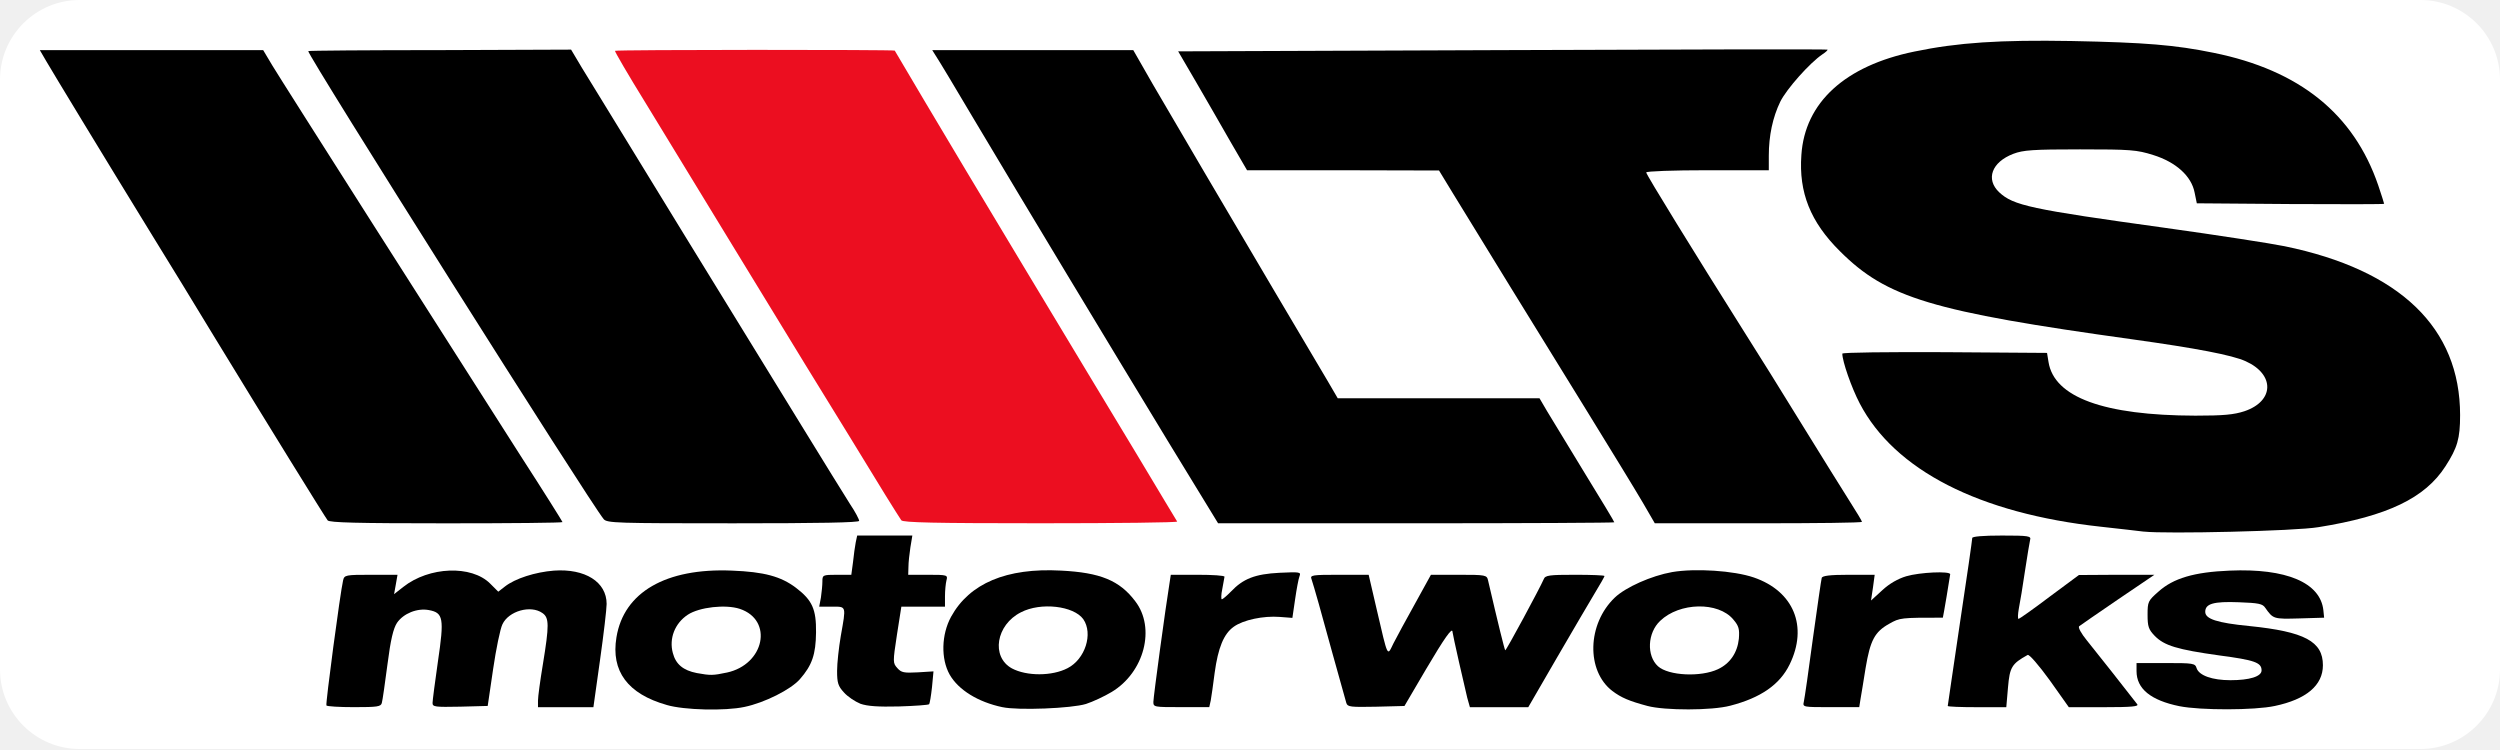
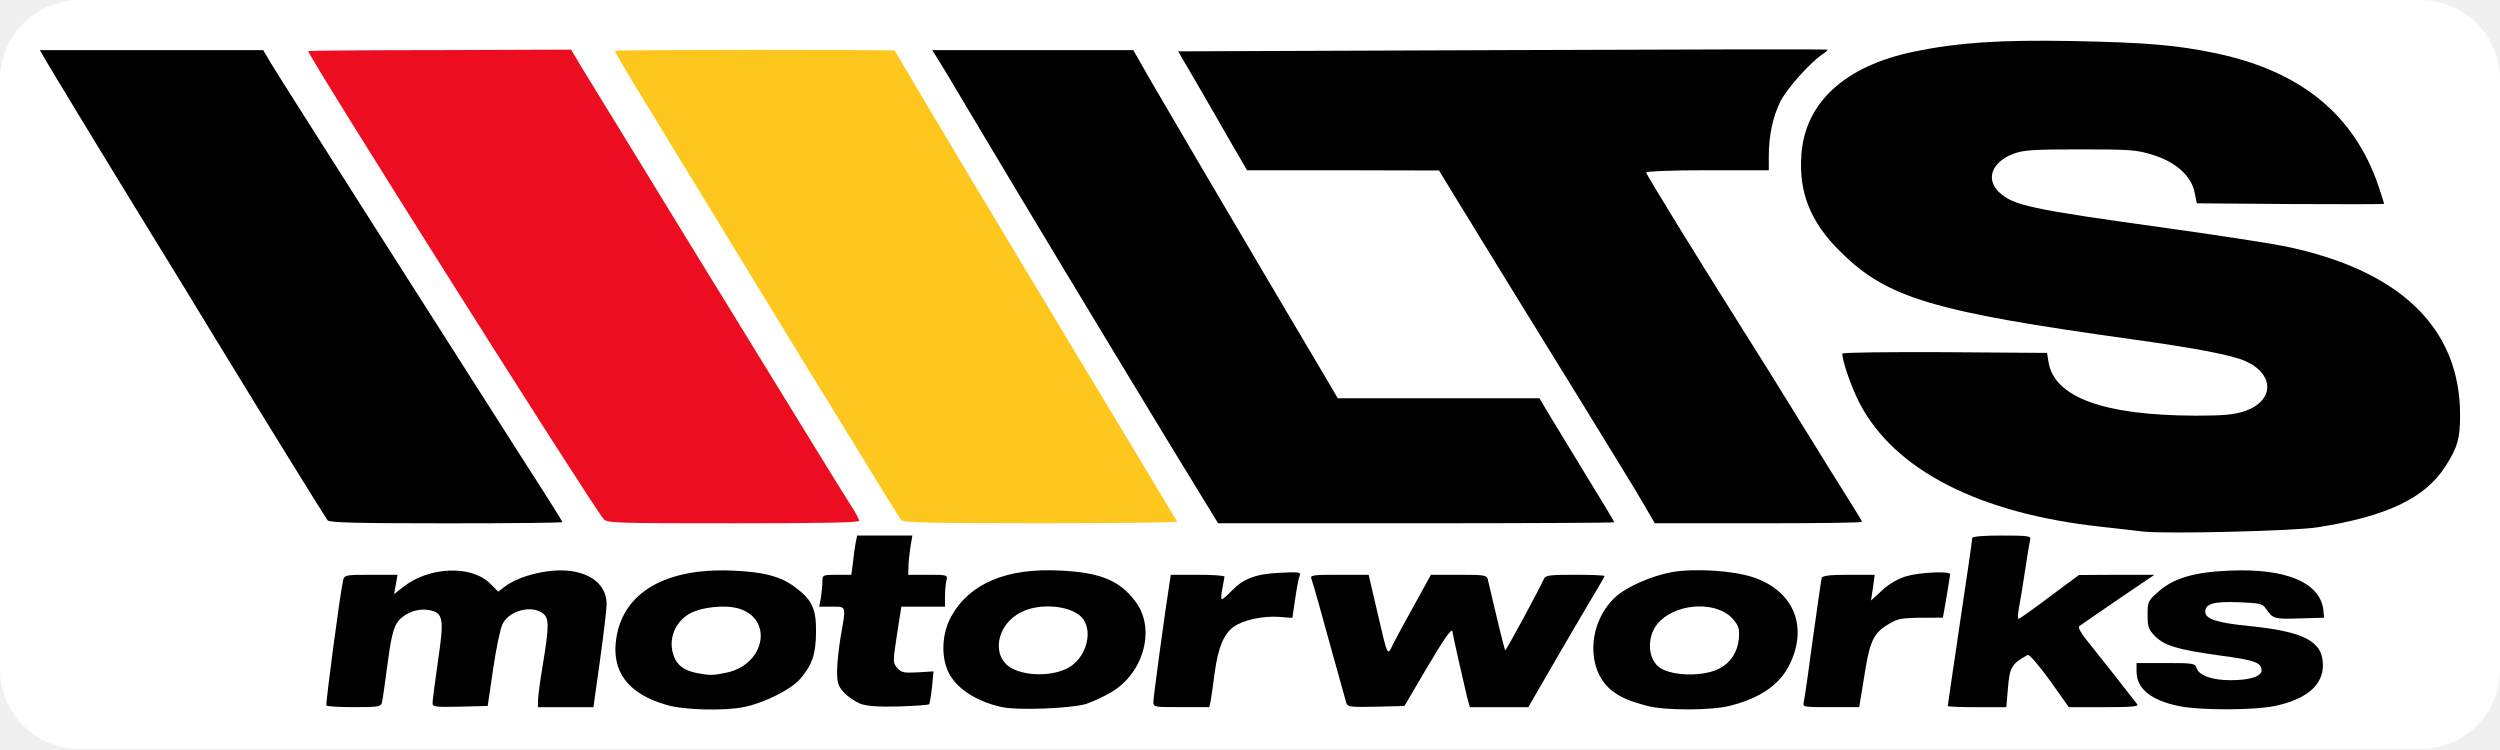
<svg xmlns="http://www.w3.org/2000/svg" viewBox="141 285 1255 376">
  <rect x="141" y="285" width="1255" height="376" rx="40" fill="#ffffff" />
  <g fill="#000000">
    <path d="M475.69 638.89 c-19.57 -5.54 -28.06 -16.98 -25.23 -33.97 3.69 -22.65 24.86 -34.83 57.85 -33.48 16.37 0.62 24.74 2.95 32.25 8.62 8.25 6.28 10.22 10.83 10.09 22.40 -0.12 11.08 -1.97 16.49 -8.12 23.51 -4.55 5.17 -17.72 11.82 -27.82 13.91 -9.72 2.09 -30.28 1.60 -39.02 -0.98z m30.15 -16.25 c18.95 -4.06 23.51 -26.34 6.52 -32 -7.14 -2.34 -20.31 -0.86 -26.09 2.95 -6.52 4.31 -9.48 11.94 -7.51 19.20 1.48 5.66 5.17 8.74 12.06 10.09 6.77 1.23 8.12 1.23 15.02 -0.25z" />
    <path d="M644.18 640 c-12.18 -2.58 -22.03 -8.62 -26.46 -16.37 -4.43 -7.88 -4.18 -20.06 0.74 -29.05 9.23 -16.74 27.82 -24.62 55.14 -23.14 19.69 0.98 29.42 4.92 37.29 15.38 10.34 13.42 4.55 35.69 -11.82 45.54 -3.69 2.22 -9.48 4.92 -12.92 6.03 -7.14 2.22 -34.09 3.32 -41.97 1.60z m32.74 -19.57 c8.86 -4.55 12.92 -17.35 7.88 -24.62 -4.80 -6.65 -21.29 -8.62 -31.26 -3.45 -12.55 6.28 -15.14 22.40 -4.55 28.18 7.38 3.94 20.18 3.94 27.94 -0.12z" />
    <path d="M968 639.38 c-9.23 -2.46 -13.17 -4.18 -17.60 -7.51 -13.17 -10.09 -12.68 -33.60 1.23 -46.89 5.42 -5.17 18.34 -10.95 28.80 -12.80 11.57 -1.97 30.89 -0.74 40.98 2.71 20.06 6.89 27.32 24.62 17.97 43.69 -4.92 10.09 -14.52 16.74 -29.78 20.68 -9.23 2.46 -32.86 2.46 -41.60 0.12z m35.45 -18.46 c6.03 -2.83 9.72 -8.25 10.46 -15.26 0.37 -4.92 0 -6.40 -2.83 -9.72 -7.51 -8.98 -26.95 -8.62 -36.68 0.74 -6.40 6.03 -6.89 17.48 -1.11 22.77 5.29 4.80 21.54 5.54 30.15 1.48z" />
    <path d="M1235.08 639.51 c-14.40 -2.95 -21.54 -8.74 -21.54 -17.60 l0 -4.06 14.65 0 c13.91 0 14.77 0.12 15.51 2.58 1.23 3.69 7.88 6.03 16.98 6.03 9.60 0 15.63 -1.85 15.63 -4.92 0 -3.94 -3.45 -5.17 -21.17 -7.51 -21.17 -2.95 -27.69 -4.92 -32.49 -9.85 -3.08 -3.20 -3.57 -4.68 -3.57 -10.58 0 -6.52 0.25 -7.02 5.42 -11.57 7.51 -6.77 17.97 -9.85 35.82 -10.58 28.43 -1.23 45.54 6.03 47.02 19.94 l0.37 3.69 -12.55 0.37 c-12.92 0.37 -13.05 0.25 -16.98 -5.29 -1.35 -2.09 -3.32 -2.46 -13.29 -2.83 -12.68 -0.49 -16.86 0.74 -16.86 4.80 0 3.57 5.78 5.54 22.15 7.14 27.82 2.83 36.92 7.75 36.92 19.69 0 10.09 -8.37 17.11 -24.12 20.43 -10.22 2.22 -37.42 2.22 -47.88 0.12z" />
    <path d="M304.86 639.14 c-0.49 -0.86 6.89 -56.37 8.37 -62.77 0.62 -2.71 1.23 -2.83 14.03 -2.83 l13.29 0 -0.86 4.92 -0.86 4.80 4.55 -3.57 c13.05 -10.34 34.34 -11.08 43.69 -1.72 l4.06 4.06 3.32 -2.58 c5.17 -4.06 15.26 -7.26 24.62 -8 15.63 -1.11 26.46 5.66 26.46 16.74 0 2.46 -1.48 15.14 -3.32 28.18 l-3.32 23.63 -13.91 0 -13.91 0 0 -3.32 c0 -1.97 1.11 -10.09 2.46 -18.22 3.20 -19.57 3.20 -23.38 -0.25 -25.72 -5.91 -4.18 -16.98 -0.98 -20.06 5.66 -1.11 2.22 -3.20 12.43 -4.68 22.52 l-2.71 18.46 -13.78 0.37 c-12.68 0.25 -13.91 0.12 -13.91 -1.85 0 -1.23 1.23 -10.58 2.71 -20.92 3.20 -21.66 2.71 -24.37 -4.55 -25.72 -5.91 -1.11 -12.80 1.72 -16 6.40 -1.85 2.83 -3.20 8.37 -4.80 20.92 -1.23 9.35 -2.46 18.09 -2.83 19.32 -0.49 1.85 -2.22 2.09 -13.91 2.09 -7.38 0 -13.66 -0.37 -13.91 -0.86z" />
    <path d="M572.92 638.28 c-2.71 -1.11 -6.40 -3.57 -8.25 -5.66 -2.95 -3.20 -3.45 -4.80 -3.45 -10.83 0 -3.82 0.86 -11.69 1.85 -17.48 2.71 -15.38 2.95 -14.77 -4.43 -14.77 l-6.40 0 0.86 -4.55 c0.37 -2.58 0.74 -6.15 0.74 -8 0 -3.32 0.12 -3.45 7.26 -3.45 l7.26 0 0.86 -6.40 c0.37 -3.57 0.98 -8 1.35 -9.85 l0.74 -3.45 13.78 0 13.91 0 -0.98 5.91 c-0.49 3.20 -0.98 7.63 -0.98 9.85 l-0.12 3.94 9.97 0 c9.72 0 9.97 0.12 9.23 2.83 -0.37 1.48 -0.74 5.05 -0.74 8 l0 5.17 -10.95 0 -10.95 0 -2.22 14.15 c-2.09 13.78 -2.09 14.15 0.25 16.74 1.97 2.22 3.32 2.46 10.22 2.09 l7.88 -0.49 -0.74 7.88 c-0.49 4.43 -1.11 8.25 -1.48 8.62 -0.37 0.37 -7.14 0.86 -15.14 1.11 -10.46 0.25 -15.75 -0.12 -19.32 -1.35z" />
    <path d="M720 637.29 c0 -2.46 6.15 -47.63 8.12 -59.69 l0.62 -4.06 13.42 0 c7.51 0 13.54 0.37 13.54 0.98 -0.12 0.49 -0.62 3.20 -1.11 6.15 -0.62 2.83 -0.62 5.17 -0.25 5.17 0.49 0 2.46 -1.72 4.55 -3.82 6.15 -6.52 12.18 -8.86 24.37 -9.48 10.34 -0.49 10.95 -0.37 10.09 1.72 -0.49 1.23 -1.48 6.52 -2.22 11.69 l-1.35 9.23 -6.40 -0.49 c-8.12 -0.62 -18.22 1.48 -23.02 4.92 -5.05 3.57 -7.88 10.58 -9.60 23.14 -0.74 5.78 -1.60 11.94 -1.97 13.91 l-0.74 3.32 -14.03 0 c-13.78 0 -14.03 0 -14.03 -2.71z" />
    <path d="M816.86 637.91 c-2.46 -8.74 -11.45 -40.98 -13.78 -49.60 -1.60 -5.78 -3.32 -11.45 -3.69 -12.55 -0.86 -2.09 0.37 -2.22 13.91 -2.22 l14.77 0 3.94 16.98 c5.91 25.35 5.29 24 8.49 17.48 1.60 -3.08 6.40 -12.06 10.83 -19.94 l8 -14.52 14.03 0 c13.54 0 14.03 0.12 14.65 2.83 5.05 21.78 8.25 34.71 8.62 35.08 0.37 0.37 17.48 -31.38 19.32 -35.69 0.74 -1.97 2.71 -2.22 15.75 -2.22 8.12 0 14.77 0.25 14.77 0.62 0 0.25 -2.09 4.06 -4.68 8.25 -2.58 4.31 -11.20 18.95 -19.20 32.74 l-14.40 24.86 -14.65 0 -14.65 0 -1.35 -4.80 c-1.23 -4.92 -7.38 -32 -7.38 -32.98 0 -2.71 -4.06 3.08 -13.29 18.71 l-10.83 18.46 -14.28 0.37 c-12.80 0.25 -14.28 0.12 -14.89 -1.85z" />
    <path d="M1046.52 637.29 c0.37 -1.60 2.46 -15.88 4.55 -31.75 2.22 -15.88 4.18 -29.66 4.43 -30.40 0.25 -1.11 4.06 -1.60 13.54 -1.60 l13.05 0 -0.86 6.40 -0.98 6.52 5.66 -5.17 c3.57 -3.32 7.88 -5.78 12.06 -7.02 6.65 -1.97 22.03 -2.71 22.03 -0.98 0 0.62 -3.57 21.78 -3.69 21.78 -21.05 0 -21.54 0 -26.95 3.08 -7.26 4.06 -9.48 8.25 -11.82 22.15 -0.98 6.40 -2.22 13.54 -2.58 15.75 l-0.62 3.94 -14.28 0 c-14.03 0 -14.15 0 -13.54 -2.71z" />
    <path d="M1118.77 639.38 c0 -0.37 2.83 -19.20 6.15 -41.85 3.45 -22.65 6.15 -41.72 6.15 -42.46 0 -0.74 5.29 -1.23 14.89 -1.23 13.54 0 14.77 0.25 14.15 2.22 -0.25 1.11 -1.48 8.25 -2.58 15.63 -1.11 7.51 -2.46 15.88 -3.08 18.83 -0.49 2.83 -0.62 5.17 -0.12 5.17 0.37 0 7.38 -4.92 15.51 -11.08 l14.77 -10.95 18.95 -0.12 18.95 0 -18.34 12.43 c-10.09 6.89 -18.83 12.92 -19.45 13.42 -0.62 0.62 1.11 3.69 3.82 7.02 3.94 4.80 20.31 25.60 25.35 32.12 0.86 1.11 -2.58 1.48 -16.62 1.48 l-17.72 0 -9.60 -13.54 c-5.54 -7.63 -10.34 -13.17 -11.08 -12.68 -8 4.43 -8.98 6.15 -9.85 16.25 l-0.86 9.97 -14.77 0 c-8 0 -14.65 -0.25 -14.65 -0.62z" />
    <path d="M1217.23 551.88 c-2.34 -0.37 -12.06 -1.35 -21.54 -2.46 -61.17 -6.65 -103.63 -28.43 -121.11 -61.91 -4.18 -8 -8.74 -21.17 -8.74 -24.98 0 -0.62 23.14 -0.86 51.32 -0.74 l51.45 0.37 0.74 4.55 c2.83 17.72 27.69 26.83 73.72 26.95 14.15 0 19.32 -0.49 24.62 -2.22 15.02 -5.05 15.38 -18.46 0.62 -25.11 -6.77 -3.08 -24.86 -6.52 -56.62 -10.95 -100.92 -14.03 -123.57 -20.80 -147.08 -44.31 -14.77 -14.65 -20.68 -29.42 -19.32 -48.25 1.72 -26.34 21.91 -44.80 56.74 -51.94 21.91 -4.55 42.95 -5.91 78.89 -5.29 37.05 0.74 52.06 1.97 71.26 5.91 43.20 8.74 70.40 30.65 82.71 66.58 1.60 4.80 2.95 8.98 2.95 9.23 0 0.25 -21.17 0.25 -47.02 0.12 l-47.02 -0.37 -1.11 -5.42 c-1.60 -8.25 -9.35 -15.26 -20.80 -18.83 -8.25 -2.58 -11.20 -2.83 -36.68 -2.83 -23.88 0 -28.55 0.37 -33.48 2.22 -10.95 4.18 -14.03 12.80 -7.14 19.32 7.14 6.65 15.63 8.49 83.20 17.85 26.46 3.69 53.54 7.88 60.06 9.23 57.97 11.94 88.12 40.98 88.12 84.80 0 11.82 -1.35 16.37 -7.38 25.72 -10.22 15.88 -29.05 24.98 -63.75 30.52 -11.45 1.97 -76.55 3.45 -87.63 2.22z" />
    <path d="M305.48 546.22 c-1.35 -1.72 -29.91 -47.88 -56.86 -92.06 -9.23 -15.26 -23.63 -38.77 -32 -52.31 -24.49 -39.88 -49.35 -80.86 -52.55 -86.40 l-3.08 -5.29 56 0 56.12 0 4.55 7.63 c4.80 8 87.02 137.11 124.55 195.82 11.69 18.09 21.17 33.23 21.17 33.48 0 0.37 -26.22 0.62 -58.34 0.62 -45.17 0 -58.58 -0.37 -59.57 -1.48z" />
    <path d="M726.77 505.60 c-29.17 -48 -70.77 -116.92 -96.49 -160.12 -9.60 -16.25 -18.34 -30.77 -19.45 -32.37 l-1.85 -2.95 50.46 0 50.46 0 9.72 16.98 c13.29 22.77 35.82 61.17 61.29 104.25 11.69 19.69 23.51 39.75 26.46 44.68 l5.17 8.86 50.71 0 50.58 0 3.82 6.52 c2.09 3.45 10.58 17.35 18.71 30.77 8.25 13.42 15.02 24.62 15.02 24.98 0 0.25 -44.80 0.49 -99.45 0.49 l-99.45 0 -25.72 -42.09z" />
    <path d="M965.42 536.86 c-3.45 -5.91 -15.88 -26.22 -27.57 -45.17 -23.75 -38.40 -56.98 -92.43 -67.57 -109.78 l-6.89 -11.32 -48.25 -0.12 -48.12 0 -8.37 -14.40 c-4.55 -8 -12.31 -21.42 -17.23 -29.91 l-8.98 -15.38 162.71 -0.62 c89.48 -0.37 162.95 -0.49 163.20 -0.25 0.37 0.12 -0.74 1.23 -2.46 2.34 -6.40 4.31 -17.97 17.35 -21.17 23.75 -3.82 7.88 -5.78 17.11 -5.78 27.20 l0 7.26 -30.77 0 c-17.23 0 -30.77 0.49 -30.77 1.11 0 1.11 24.74 41.23 48.49 78.89 6.65 10.46 20.18 32.12 29.91 48 9.85 15.88 20.55 33.23 23.88 38.40 3.32 5.17 6.03 9.72 6.03 10.09 0 0.49 -23.38 0.74 -51.94 0.74 l-52.06 0 -6.28 -10.83z" />
  </g>
-   <g fill="#ec0e20">
+   <g fill="#fec71e">
    <path d="M593.48 546.22 c-0.62 -0.86 -4.18 -6.52 -8 -12.68 -3.69 -6.03 -11.82 -19.32 -18.09 -29.54 -13.54 -21.91 -25.11 -40.74 -60.31 -98.46 -14.40 -23.63 -33.35 -54.65 -41.97 -68.80 -8.74 -14.15 -15.63 -25.97 -15.38 -26.22 0.62 -0.62 139.94 -0.62 140.43 -0.12 0.12 0.25 6.77 11.45 14.77 24.98 8 13.54 30.89 51.82 50.83 84.92 19.94 33.23 45.17 74.95 56 92.92 10.71 17.97 19.82 32.98 20.18 33.60 0.25 0.49 -30.52 0.86 -68.31 0.86 -53.66 0 -69.17 -0.37 -70.15 -1.48z" />
  </g>
-   <g fill="#000000">
+   <g fill="#ec0e20">
    <path d="M444.06 545.60 c-6.03 -6.89 -149.42 -233.97 -148.31 -234.95 0.25 -0.25 30.03 -0.49 66.22 -0.49 l65.72 -0.25 5.42 9.11 c3.08 4.92 13.78 22.52 24 39.14 16.86 27.57 27.94 45.66 86.52 140.92 10.83 17.60 21.66 35.20 24.12 39.02 2.58 3.82 4.55 7.63 4.55 8.37 0 0.86 -19.94 1.23 -63.14 1.23 -58.71 0 -63.38 -0.12 -65.11 -2.09z" />
  </g>
</svg>
